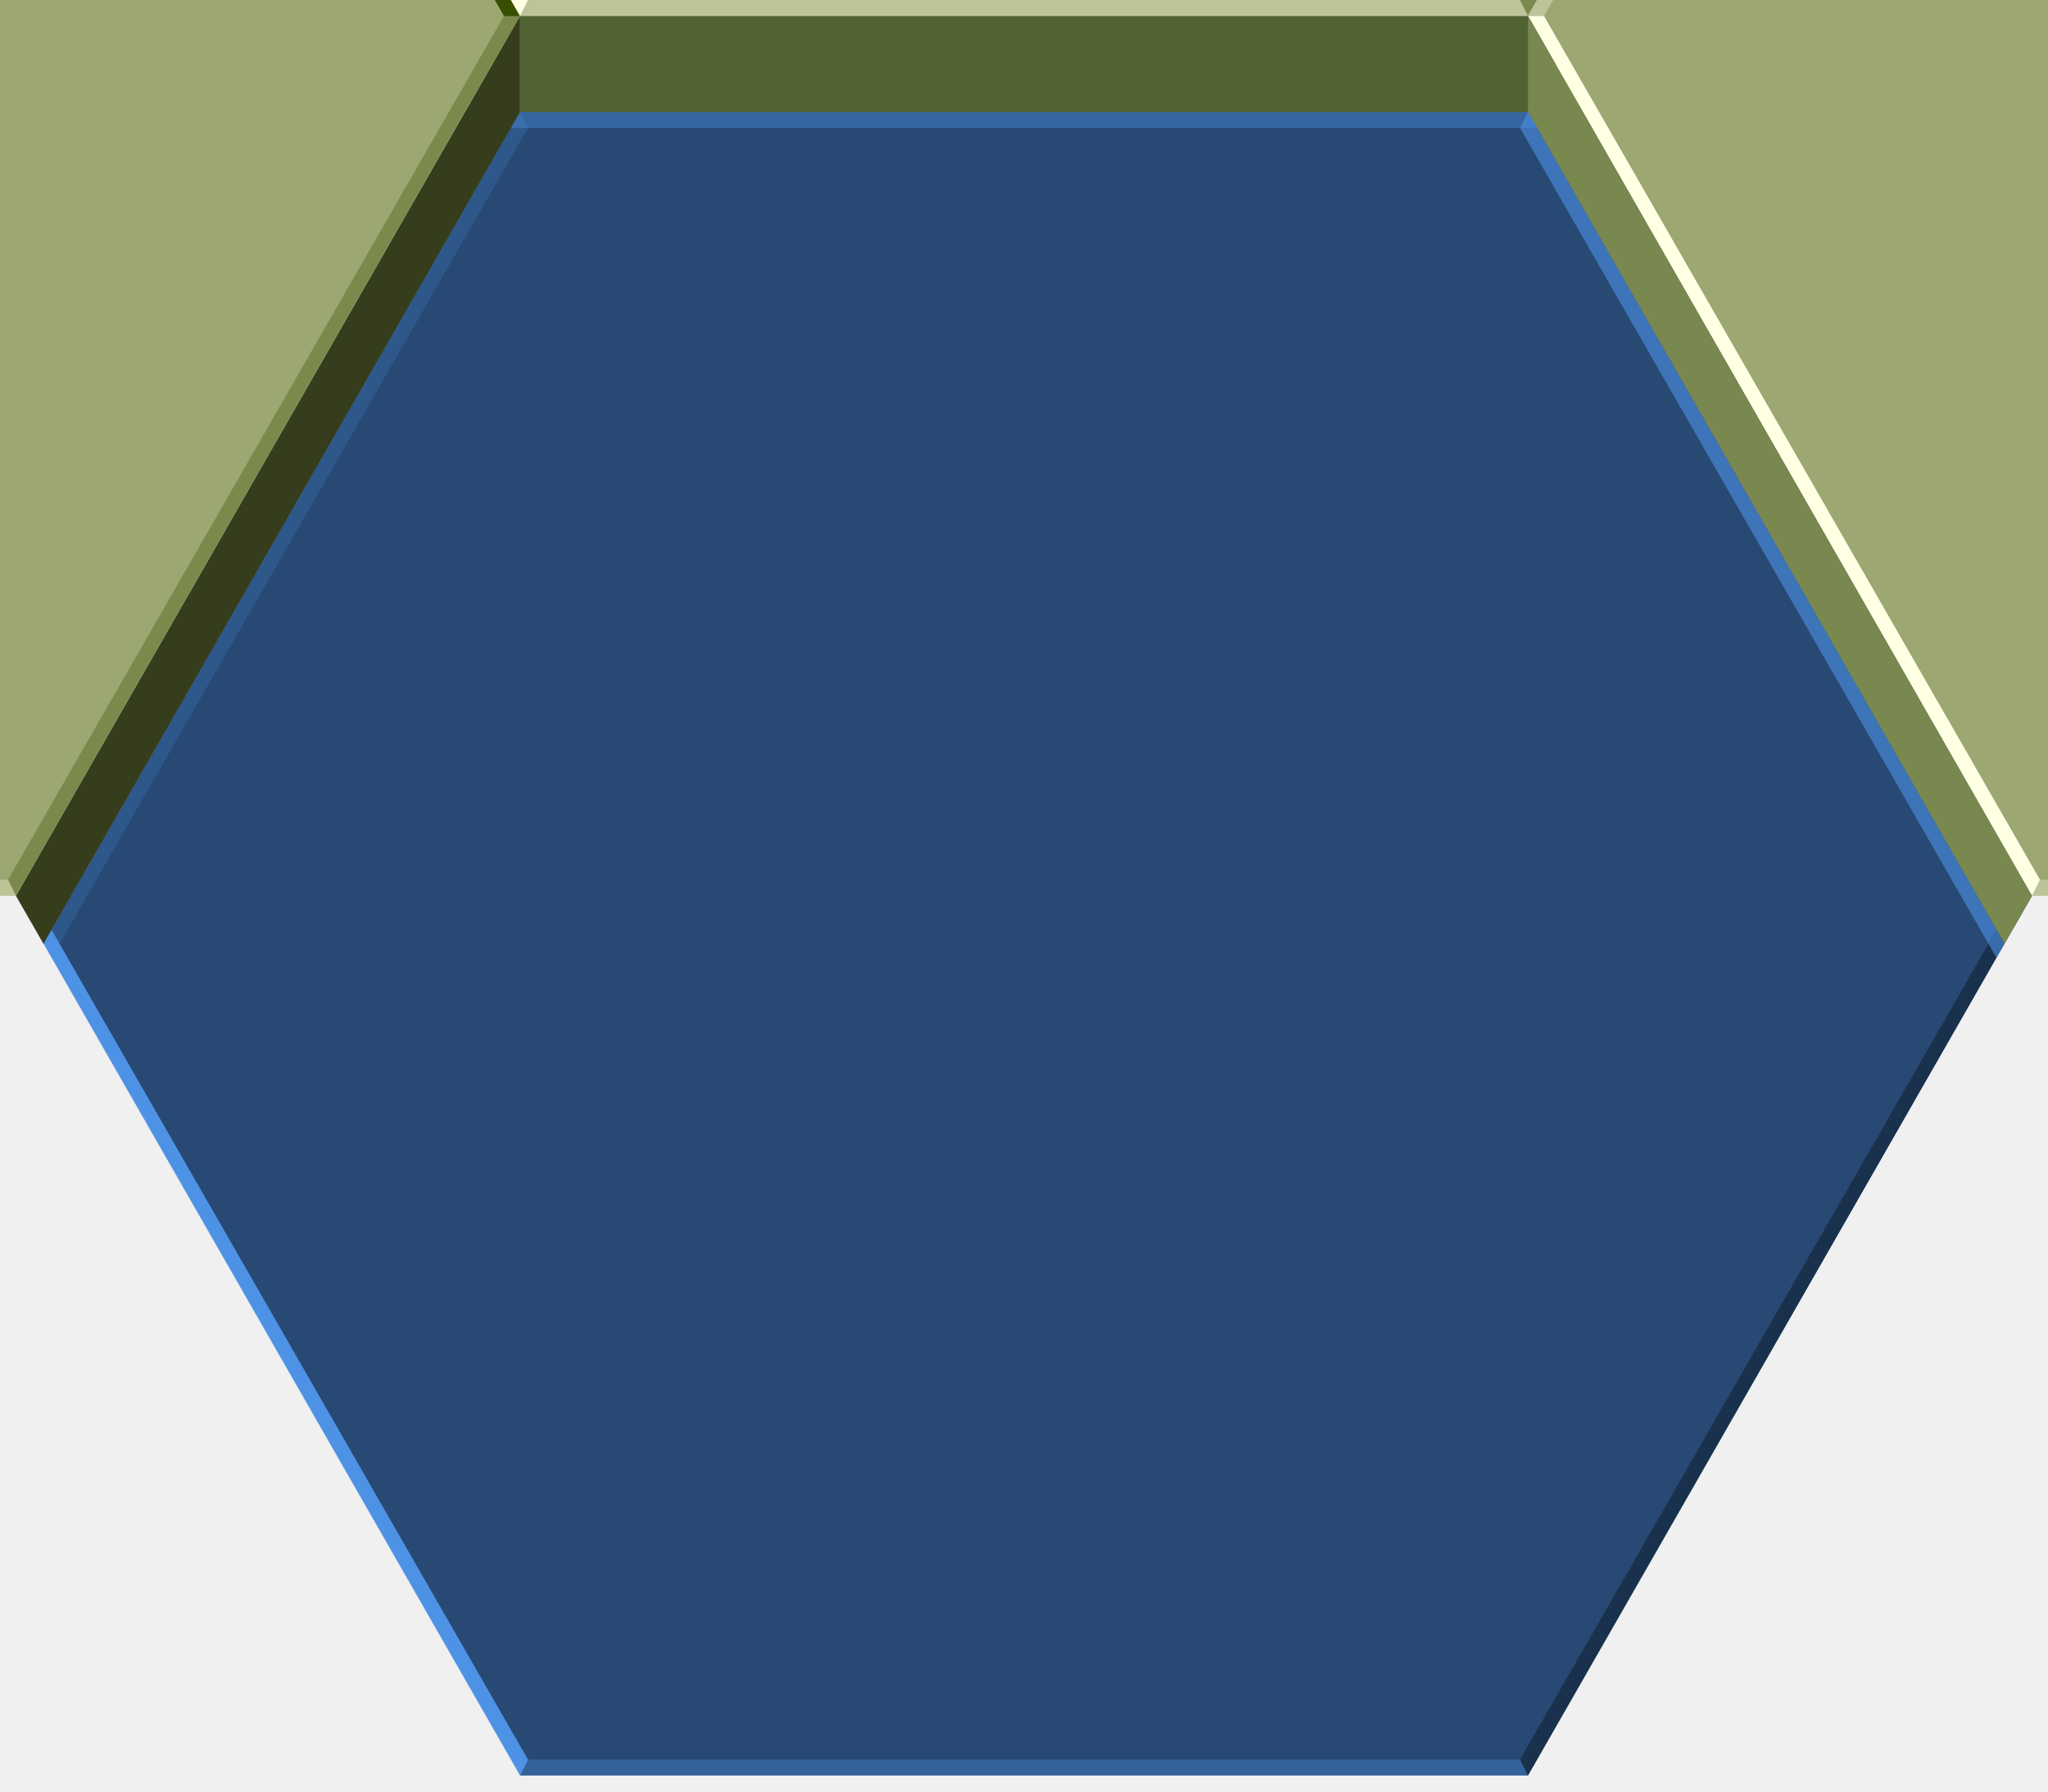
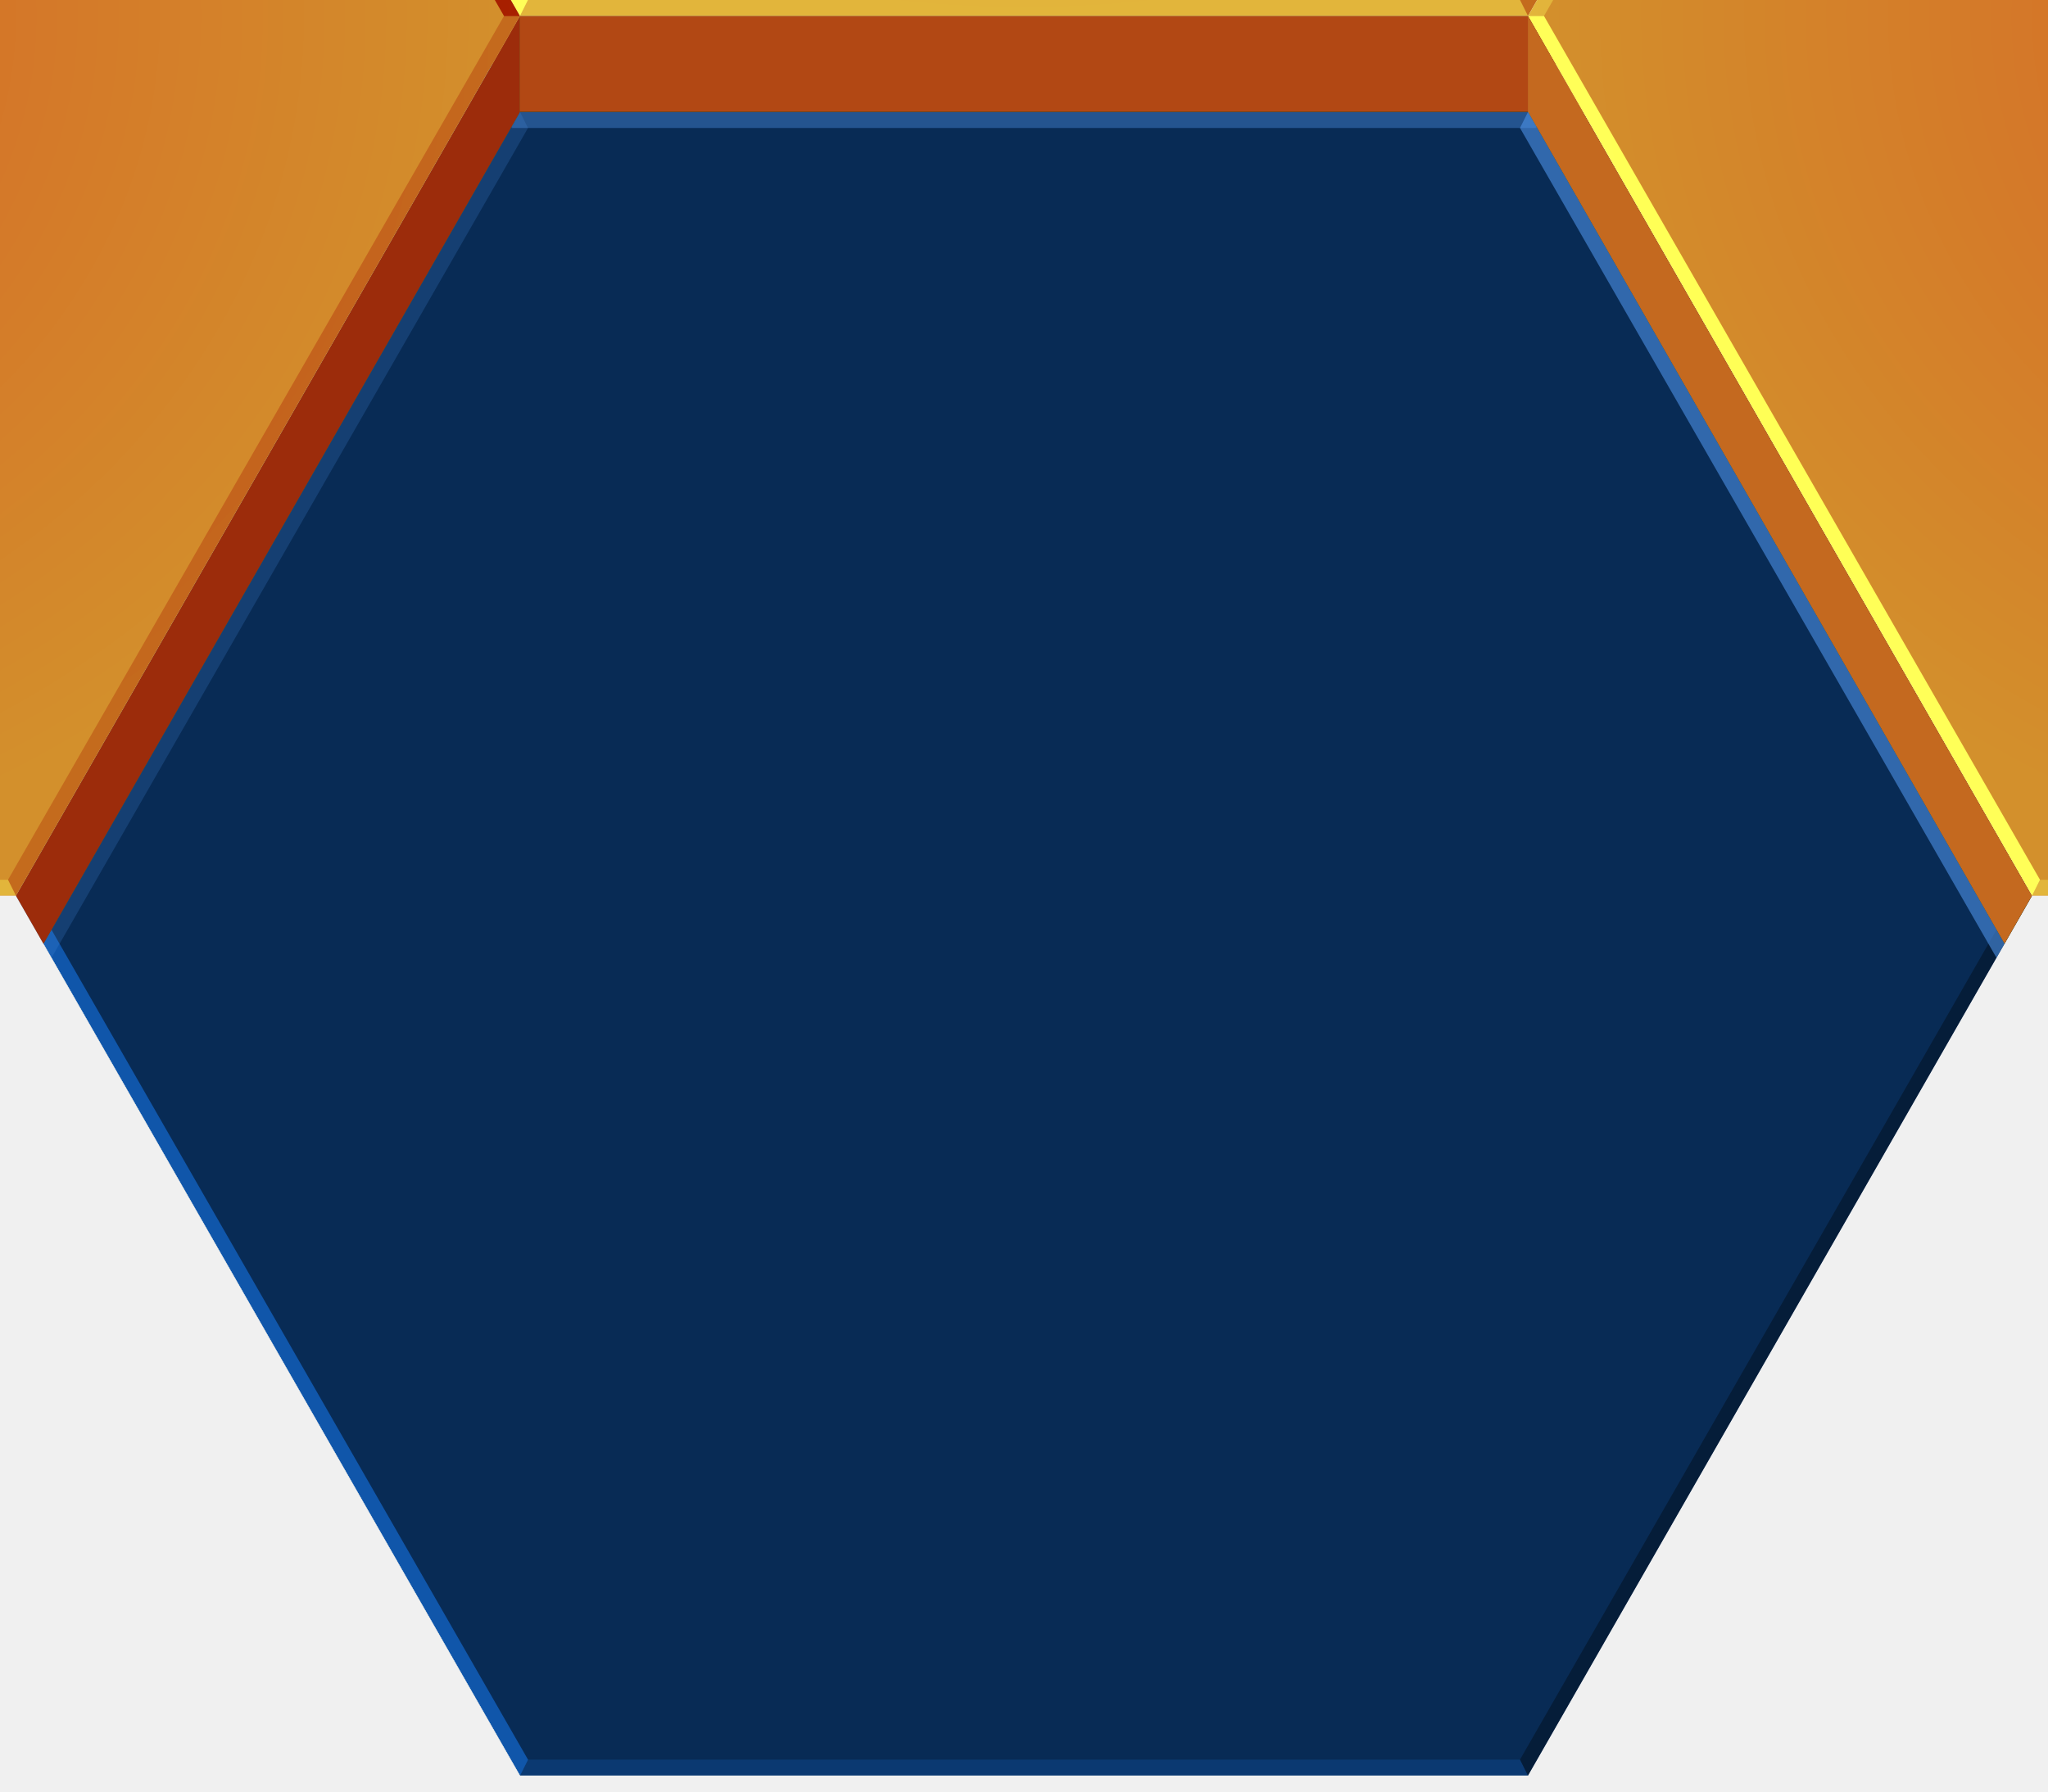
<svg xmlns="http://www.w3.org/2000/svg" xmlns:xlink="http://www.w3.org/1999/xlink" width="256" height="224" viewBox="0 0 256 224" version="1.1" id="svg1">
  <defs id="defs1">
    <linearGradient id="linearGradient143">
      <stop style="stop-color:#ffffff;stop-opacity:1;" offset="0" id="stop144" />
      <stop style="stop-color:#000000;stop-opacity:1;" offset="1" id="stop145" />
    </linearGradient>
    <clipPath clipPathUnits="userSpaceOnUse" id="clipPath14">
      <path style="fill:#55774f;fill-opacity:1;stroke:none;stroke-width:30.098;stroke-linejoin:round;stroke-opacity:0.4" id="path15" transform="matrix(0.9921875,0,0,1.001342,1,-24.15029)" d="m 256,112 -64,110.851 -128,0 L 0,112 64,1.149 l 128,0 z" />
    </clipPath>
    <clipPath clipPathUnits="userSpaceOnUse" id="clipPath15">
      <path style="fill:#55774f;fill-opacity:1;stroke:none;stroke-width:30.098;stroke-linejoin:round;stroke-opacity:0.4" id="path16" transform="matrix(0.9921875,0,0,1.001342,1,-24.15029)" d="m 256,112 -64,110.851 -128,0 L 0,112 64,1.149 l 128,0 z" />
    </clipPath>
    <clipPath clipPathUnits="userSpaceOnUse" id="clipPath17">
      <path style="fill:#55774f;fill-opacity:1;stroke:none;stroke-width:30.098;stroke-linejoin:round;stroke-opacity:0.4" id="path18" transform="matrix(0.9921875,0,0,1.001342,1,-24.15029)" d="m 256,112 -64,110.851 -128,0 L 0,112 64,1.149 l 128,0 z" />
    </clipPath>
    <clipPath clipPathUnits="userSpaceOnUse" id="clipPath20">
      <path style="fill:#5a4f42;fill-opacity:1;stroke-width:10;stroke-linejoin:round" d="M 1,80 64.5,191 v 32 L 1,112 Z" id="path21" />
    </clipPath>
    <clipPath clipPathUnits="userSpaceOnUse" id="clipPath22">
      <rect style="fill:#000000;fill-opacity:1;stroke:none;stroke-width:4;stroke-linecap:round;stroke-linejoin:round;stroke-dasharray:none;stroke-opacity:1" id="rect23" width="190.5" height="143" x="64.5" y="80" />
    </clipPath>
    <clipPath clipPathUnits="userSpaceOnUse" id="clipPath4">
      <path id="path5" style="fill:#5da6c7;fill-opacity:1;stroke:none;stroke-width:4" d="M 74.059,161.195 64.5,177 h 126.979 v -0.035 l -9.537,-15.77 z" />
    </clipPath>
    <clipPath clipPathUnits="userSpaceOnUse" id="clipPath2">
      <path id="path3" style="fill:#274973;fill-opacity:1;stroke-width:8;stroke-linecap:round;stroke-opacity:0.4;paint-order:stroke fill markers" d="m 75.283,181 -10.783,18 h 126.979 l -10.779,-18 z" />
    </clipPath>
    <clipPath clipPathUnits="userSpaceOnUse" id="clipPath1">
      <path id="path2" style="fill:#274973;fill-opacity:1;stroke-width:8;stroke-linecap:round;stroke-opacity:0.4;paint-order:stroke fill markers" d="M 2,90 64.5,200 75.283,182 23.01,90 Z" />
    </clipPath>
    <filter style="color-interpolation-filters:sRGB" id="filter3" x="0" y="-0.101" width="1" height="1.203">
      <feGaussianBlur stdDeviation="0 5" id="feGaussianBlur3" />
    </filter>
    <clipPath clipPathUnits="userSpaceOnUse" id="clipPath18">
      <path style="display:inline;fill:#274973;fill-opacity:1;stroke:none;stroke-width:30.354;stroke-linejoin:round;stroke-opacity:1" id="path25" d="m 256,112 -64,110.851 -128,0 L 0,112 64,1.149 l 128,0 z" transform="matrix(0.984375,0,0,0.9923208,2,0.8600732)" />
    </clipPath>
    <clipPath clipPathUnits="userSpaceOnUse" id="clipPath18-4">
      <path style="display:inline;fill:#274973;fill-opacity:1;stroke:none;stroke-width:30.354;stroke-linejoin:round;stroke-opacity:1" id="path25-2" d="m 256,112 -64,110.851 -128,0 L 0,112 64,1.149 l 128,0 z" transform="matrix(0.984375,0,0,0.9923208,2,0.8600732)" />
    </clipPath>
    <clipPath clipPathUnits="userSpaceOnUse" id="clipPath1-9">
      <path style="display:inline;fill:#274973;fill-opacity:1;stroke:none;stroke-width:30.354;stroke-linejoin:round;stroke-opacity:1" id="path1-3" d="m 256,112 -64,110.851 -128,0 L 0,112 64,1.149 l 128,0 z" transform="matrix(0.984375,0,0,0.9923208,2,0.8600732)" />
    </clipPath>
    <clipPath clipPathUnits="userSpaceOnUse" id="clipPath18-0">
      <path style="display:inline;fill:#274973;fill-opacity:1;stroke:none;stroke-width:30.354;stroke-linejoin:round;stroke-opacity:1" id="path25-24" d="m 256,112 -64,110.851 -128,0 L 0,112 64,1.149 l 128,0 z" transform="matrix(0.984375,0,0,0.9923208,2,0.8600732)" />
    </clipPath>
    <clipPath clipPathUnits="userSpaceOnUse" id="clipPath1-90">
      <path style="display:inline;fill:#274973;fill-opacity:1;stroke:none;stroke-width:30.354;stroke-linejoin:round;stroke-opacity:1" id="path1-0" d="m 256,112 -64,110.851 -128,0 L 0,112 64,1.149 l 128,0 z" transform="matrix(0.984375,0,0,0.9923208,2,0.8600732)" />
    </clipPath>
    <mask maskUnits="userSpaceOnUse" id="mask145">
      <path id="path145" style="display:inline;fill:url(#linearGradient145);fill-opacity:1;stroke-width:30;stroke-linejoin:round" d="M 65,222 2,112 65,2 Z" />
    </mask>
    <linearGradient xlink:href="#linearGradient143" id="linearGradient145" gradientUnits="userSpaceOnUse" x1="45" y1="89" x2="89" y2="116" />
    <clipPath clipPathUnits="userSpaceOnUse" id="clipPath63">
      <path id="path63" style="display:inline;fill:#ffffff;fill-opacity:1;stroke-width:30;stroke-linejoin:round" d="M 254,112 191,222 V 2 Z" />
    </clipPath>
+     <radialGradient xlink:href="#linearGradient477" id="radialGradient478" cx="128" cy="112" fx="128" fy="112" r="128" gradientTransform="matrix(1,0,0,0.8660254,0,15.00516)" gradientUnits="userSpaceOnUse" />
+     <linearGradient id="linearGradient477">
+       <stop style="stop-color:#d55f25;stop-opacity:1;" offset="0" id="stop477" />
+       <stop style="stop-color:#d3902c;stop-opacity:1;" offset="1" id="stop478" />
+     </linearGradient>
  </defs>
  <g id="layer2" style="display:inline">
    <g id="g2" style="display:inline">
-       <path style="fill:#274973;fill-opacity:1;stroke:none;stroke-width:30.354;stroke-linejoin:round;stroke-opacity:1" id="path1" d="m 256,112 -64,110.851 -128,0 L 0,112 64,1.149 l 128,0 z" transform="matrix(0.984375,0,0,0.9923208,2,0.8600732)" />
+       <path style="fill:#082b55;fill-opacity:1;stroke:none;stroke-width:30.354;stroke-linejoin:round;stroke-opacity:1" id="path1" d="m 256,112 -64,110.851 -128,0 L 0,112 64,1.149 l 128,0 z" transform="matrix(0.984375,0,0,0.9923208,2,0.8600732)" />
      <g id="g8">
        <path style="display:inline;opacity:1;mix-blend-mode:overlay;fill:#ffffff;stroke:none;stroke-width:4;stroke-dasharray:none;paint-order:stroke fill markers" d="m 2,112 h 2 l 62,108 -1,2 z" id="path3-8" />
        <path style="display:inline;opacity:0.333;mix-blend-mode:overlay;fill:#ffffff;stroke:none;stroke-width:4;stroke-dasharray:none;paint-order:stroke fill markers" d="M 2,112 H 4 L 66,4 65,2 Z" id="path4" />
        <path style="display:inline;opacity:0.333;mix-blend-mode:overlay;fill:#ffffff;stroke:none;stroke-width:4;stroke-dasharray:none;paint-order:stroke fill markers" d="m 65,222 1,-2 h 124 l 1,2 z" id="path5-8" />
        <path style="display:inline;opacity:0.333;mix-blend-mode:overlay;fill:#000000;fill-opacity:1;stroke:none;stroke-width:4;stroke-dasharray:none;paint-order:stroke fill markers" d="M 65,2 66,4 l 124,-3e-7 1,-2 z" id="path6" />
        <path style="display:inline;opacity:0.333;mix-blend-mode:overlay;fill:#000000;fill-opacity:1;stroke:none;stroke-width:4;stroke-dasharray:none;paint-order:stroke fill markers" d="m 254,112 h -2 l -62,108 1,2 z" id="path7" />
        <path style="display:inline;opacity:1;mix-blend-mode:overlay;fill:#000000;fill-opacity:1;stroke:none;stroke-width:4;stroke-dasharray:none;paint-order:stroke fill markers" d="m 254,112 h -2 L 190,4 191,2 Z" id="path8" />
      </g>
    </g>
    <g id="g34">
-       <path style="fill:#9ca772;fill-opacity:1;stroke:none;stroke-width:30.354;stroke-linejoin:round;stroke-opacity:1" id="path1-6" d="m 256,112 -64,110.851 -128,0 L 0,112 64,1.149 l 128,0 z" transform="matrix(0.984375,0,0,0.9923208,2,-219.1399)" />
+       <path style="fill:url(#radialGradient478);fill-opacity:1;stroke:none;stroke-width:30.354;stroke-linejoin:round;stroke-opacity:1" id="path1-6-8" d="m 256,112 -64,110.851 -128,0 L 0,112 64,1.149 l 128,0 z" transform="matrix(0.984375,0,0,0.9923208,2,-219.1399)" />
      <g id="g8-1" transform="translate(0,-220)">
        <path style="opacity:1;mix-blend-mode:overlay;fill:#ffffff;stroke:none;stroke-width:4;stroke-dasharray:none;paint-order:stroke fill markers" d="m 2,112 h 2 l 62,108 -1,2 z" id="path3-6" />
        <path style="opacity:0.333;mix-blend-mode:overlay;fill:#ffffff;stroke:none;stroke-width:4;stroke-dasharray:none;paint-order:stroke fill markers" d="M 2,112 H 4 L 66,4 65,2 Z" id="path4-85" />
        <path style="opacity:0.333;mix-blend-mode:overlay;fill:#ffffff;stroke:none;stroke-width:4;stroke-dasharray:none;paint-order:stroke fill markers" d="m 65,222 1,-2 h 124 l 1,2 z" id="path5-7" />
        <path style="opacity:0.333;mix-blend-mode:overlay;fill:#000000;fill-opacity:1;stroke:none;stroke-width:4;stroke-dasharray:none;paint-order:stroke fill markers" d="M 65,2 66,4 l 124,-3e-7 1,-2 z" id="path6-6" />
        <path style="opacity:0.333;mix-blend-mode:overlay;fill:#000000;fill-opacity:1;stroke:none;stroke-width:4;stroke-dasharray:none;paint-order:stroke fill markers" d="m 254,112 h -2 l -62,108 1,2 z" id="path7-1" />
        <path style="opacity:1;mix-blend-mode:overlay;fill:#000000;fill-opacity:1;stroke:none;stroke-width:4;stroke-dasharray:none;paint-order:stroke fill markers" d="m 254,112 h -2 L 190,4 191,2 Z" id="path8-8" />
      </g>
    </g>
    <use x="0" y="0" xlink:href="#g34" id="use35" transform="translate(189,110)" />
    <use x="0" y="0" xlink:href="#g34" id="use36" transform="translate(-189,110)" />
  </g>
  <g id="layer1" style="display:inline">
    <g id="g3-2">
      <rect style="fill:#ffffff;fill-opacity:0.004;stroke-width:10;stroke-linejoin:round" id="rect2-2" width="1" height="1" x="0" y="223" />
      <rect style="fill:#ffffff;fill-opacity:0.004;stroke-width:10;stroke-linejoin:round" id="rect3-1" width="1" height="1" x="255" y="223" />
    </g>
    <g id="g12" clip-path="url(#clipPath18)">
      <path style="display:inline;opacity:1;mix-blend-mode:normal;fill:#4e92e6;fill-opacity:0.4;stroke:none;stroke-width:4;stroke-dasharray:none;paint-order:stroke fill markers" d="m 64,16 1,-2 H 191 L 192,16 Z" id="path6-5" />
      <path style="display:inline;opacity:1;mix-blend-mode:normal;fill:#4e92e6;fill-opacity:0.4;stroke:none;stroke-width:4;stroke-dasharray:none;paint-order:stroke fill markers" d="M 1,-94 H 3 L 65,14 64,16 Z" id="path36" />
      <path style="display:inline;opacity:1;mix-blend-mode:normal;fill:#4e92e6;fill-opacity:0.4;stroke:none;stroke-width:4;stroke-dasharray:none;paint-order:stroke fill markers" d="m 255,-94 h -2 L 191,14 l 1,2 z" id="path37" />
      <g id="g3">
-         <g id="g25-1" style="display:inline;fill:#9ca772;fill-opacity:1" transform="translate(0,-208)">
-           <path style="fill:#9ca772;fill-opacity:1;stroke:none;stroke-width:30.354;stroke-linejoin:round;stroke-opacity:0.4" id="path24-7" d="m 256,112 -64,110.851 -128,0 L 0,112 64,1.149 l 128,0 z" transform="matrix(0.984375,0,0,0.9923208,2,0.8600732)" />
-           <rect style="fill:#9ca772;fill-opacity:1;stroke-width:10;stroke-linejoin:round" id="rect4-6" width="252" height="12" x="2" y="100" />
-           <path style="fill:#9ca772;fill-opacity:1;stroke:none;stroke-width:30.354;stroke-linejoin:round;stroke-opacity:1" id="path3-3" d="m 256,112 -64,110.851 -128,0 L 0,112 64,1.149 l 128,0 z" transform="matrix(0.984375,0,0,0.9923208,2,-11.13992)" />
+         <g id="g25-1" style="display:inline;fill:#d3902c;fill-opacity:1" transform="translate(0,-208)">
+           <path style="fill:#d3902c;fill-opacity:1;stroke:none;stroke-width:30.354;stroke-linejoin:round;stroke-opacity:0.4" id="path24-7" d="m 256,112 -64,110.851 -128,0 L 0,112 64,1.149 l 128,0 z" transform="matrix(0.984375,0,0,0.9923208,2,0.8600732)" />
+           <rect style="fill:#d3902c;fill-opacity:1;stroke-width:10;stroke-linejoin:round" id="rect4-6" width="252" height="12" x="2" y="100" />
        </g>
        <g id="g26-1" style="display:inline;mix-blend-mode:overlay" transform="translate(0,-208)">
          <path style="opacity:0.5;mix-blend-mode:normal;fill:#000000;fill-opacity:0.33;stroke-width:10;stroke-linejoin:round" d="m 2,100 63,110 v 12 L 2,112 Z" id="path5-6" />
          <rect style="opacity:0.5;mix-blend-mode:normal;fill:#000000;fill-opacity:0.66;stroke-width:4;paint-order:stroke fill markers" id="rect1-17" width="126" height="12" x="65" y="210" />
          <path style="opacity:0.5;mix-blend-mode:normal;fill:#000000;fill-opacity:1;stroke-width:10;stroke-linejoin:round" d="m 254,100 -63,110 v 12 l 63,-110 z" id="path1-1" />
        </g>
        <use x="0" y="0" xlink:href="#g26-1" id="use1" />
      </g>
    </g>
  </g>
  <g id="g52" style="display:inline">
    <g id="g46">
      <rect style="fill:#ffffff;fill-opacity:0.004;stroke-width:10;stroke-linejoin:round" id="rect45" width="1" height="1" x="0" y="223" />
      <rect style="fill:#ffffff;fill-opacity:0.004;stroke-width:10;stroke-linejoin:round" id="rect46" width="1" height="1" x="255" y="223" />
    </g>
    <g id="g51" clip-path="none" mask="url(#mask145)">
      <use x="0" y="0" xlink:href="#g3" id="use33" style="display:inline" transform="translate(-189,110)" />
    </g>
    <path style="display:inline;opacity:1;mix-blend-mode:normal;fill:#4e92e6;fill-opacity:0.2;stroke:none;stroke-width:4;stroke-dasharray:none;paint-order:stroke fill markers" d="M 5.436,118 6.439,119.751 66,16 65,14 Z" id="path4-9" />
  </g>
  <g id="g59" style="display:inline">
    <g id="g53">
      <rect style="fill:#ffffff;fill-opacity:0.004;stroke-width:10;stroke-linejoin:round" id="rect52" width="1" height="1" x="0" y="223" />
      <rect style="fill:#ffffff;fill-opacity:0.004;stroke-width:10;stroke-linejoin:round" id="rect53" width="1" height="1" x="255" y="223" />
    </g>
    <g id="g58" clip-path="url(#clipPath63)" mask="none">
      <use x="0" y="0" xlink:href="#g3" id="use34" style="display:inline" transform="translate(189,110)" />
    </g>
    <path style="display:inline;opacity:1;mix-blend-mode:normal;fill:#4e92e6;fill-opacity:0.6;stroke:none;stroke-width:4;stroke-dasharray:none;paint-order:stroke fill markers" d="m 250.564,118 -1.003,1.751 L 190,16 l 1,-2 z" id="path8-4" />
  </g>
</svg>
